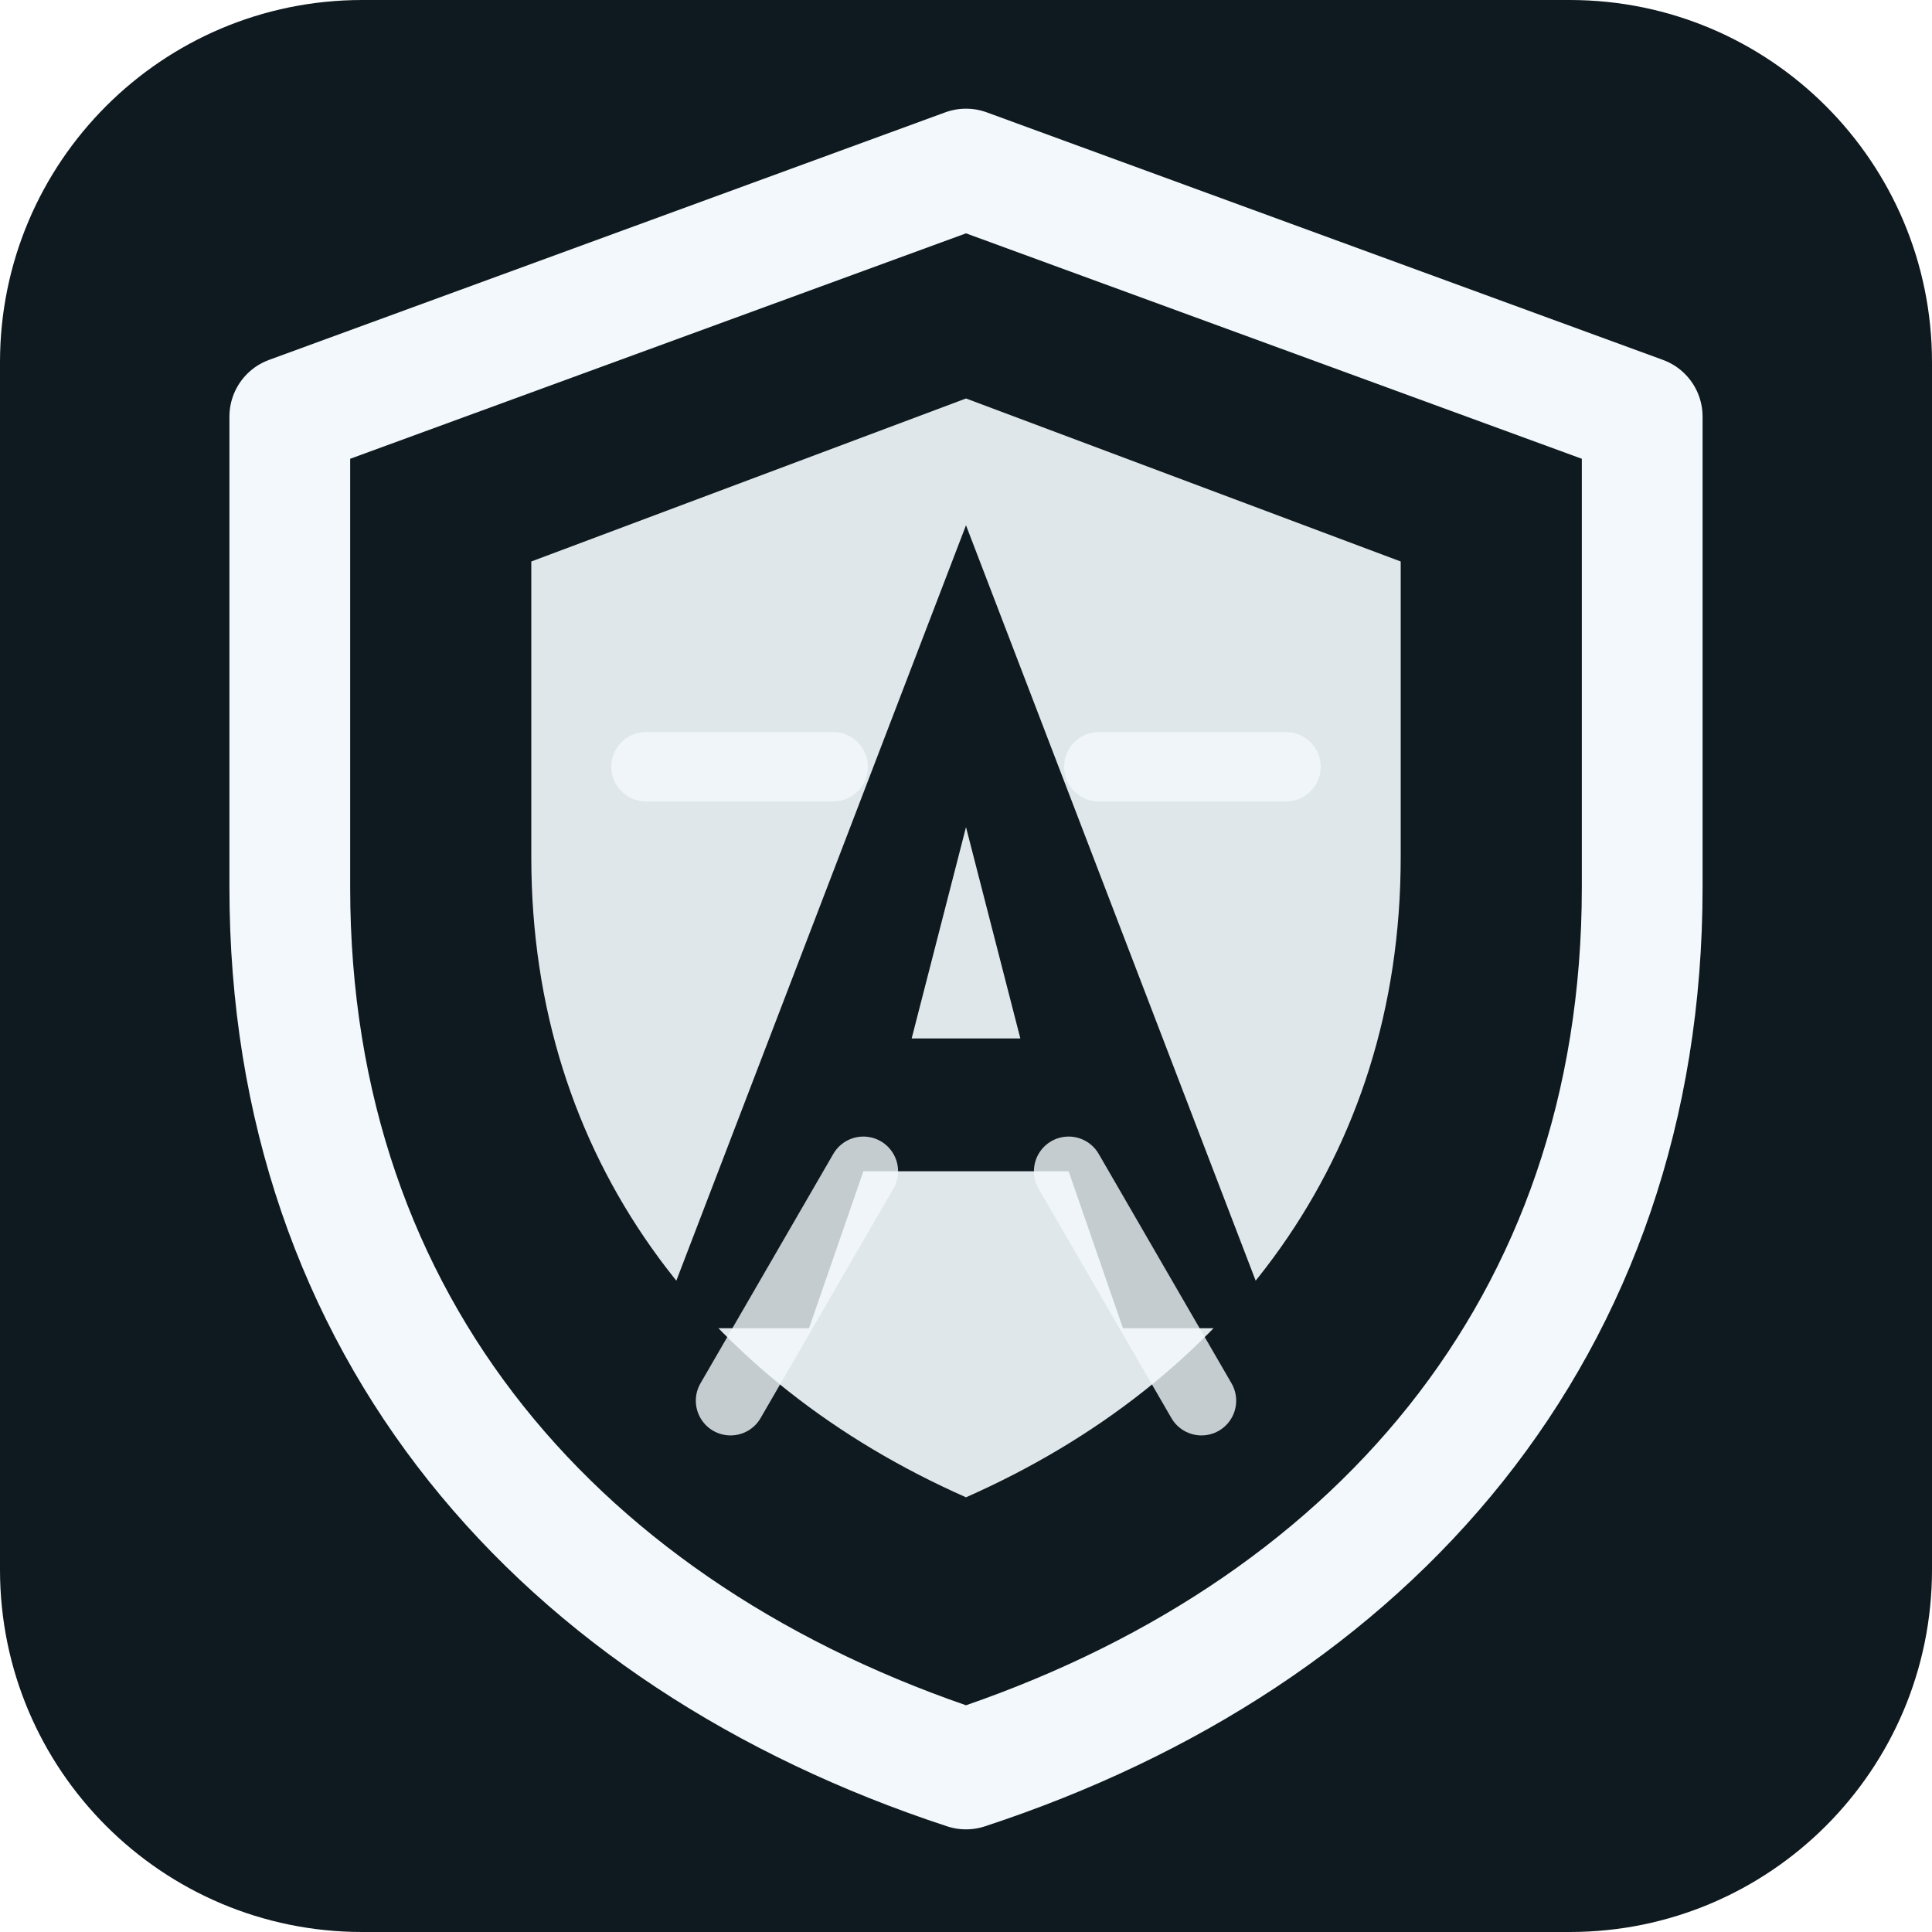
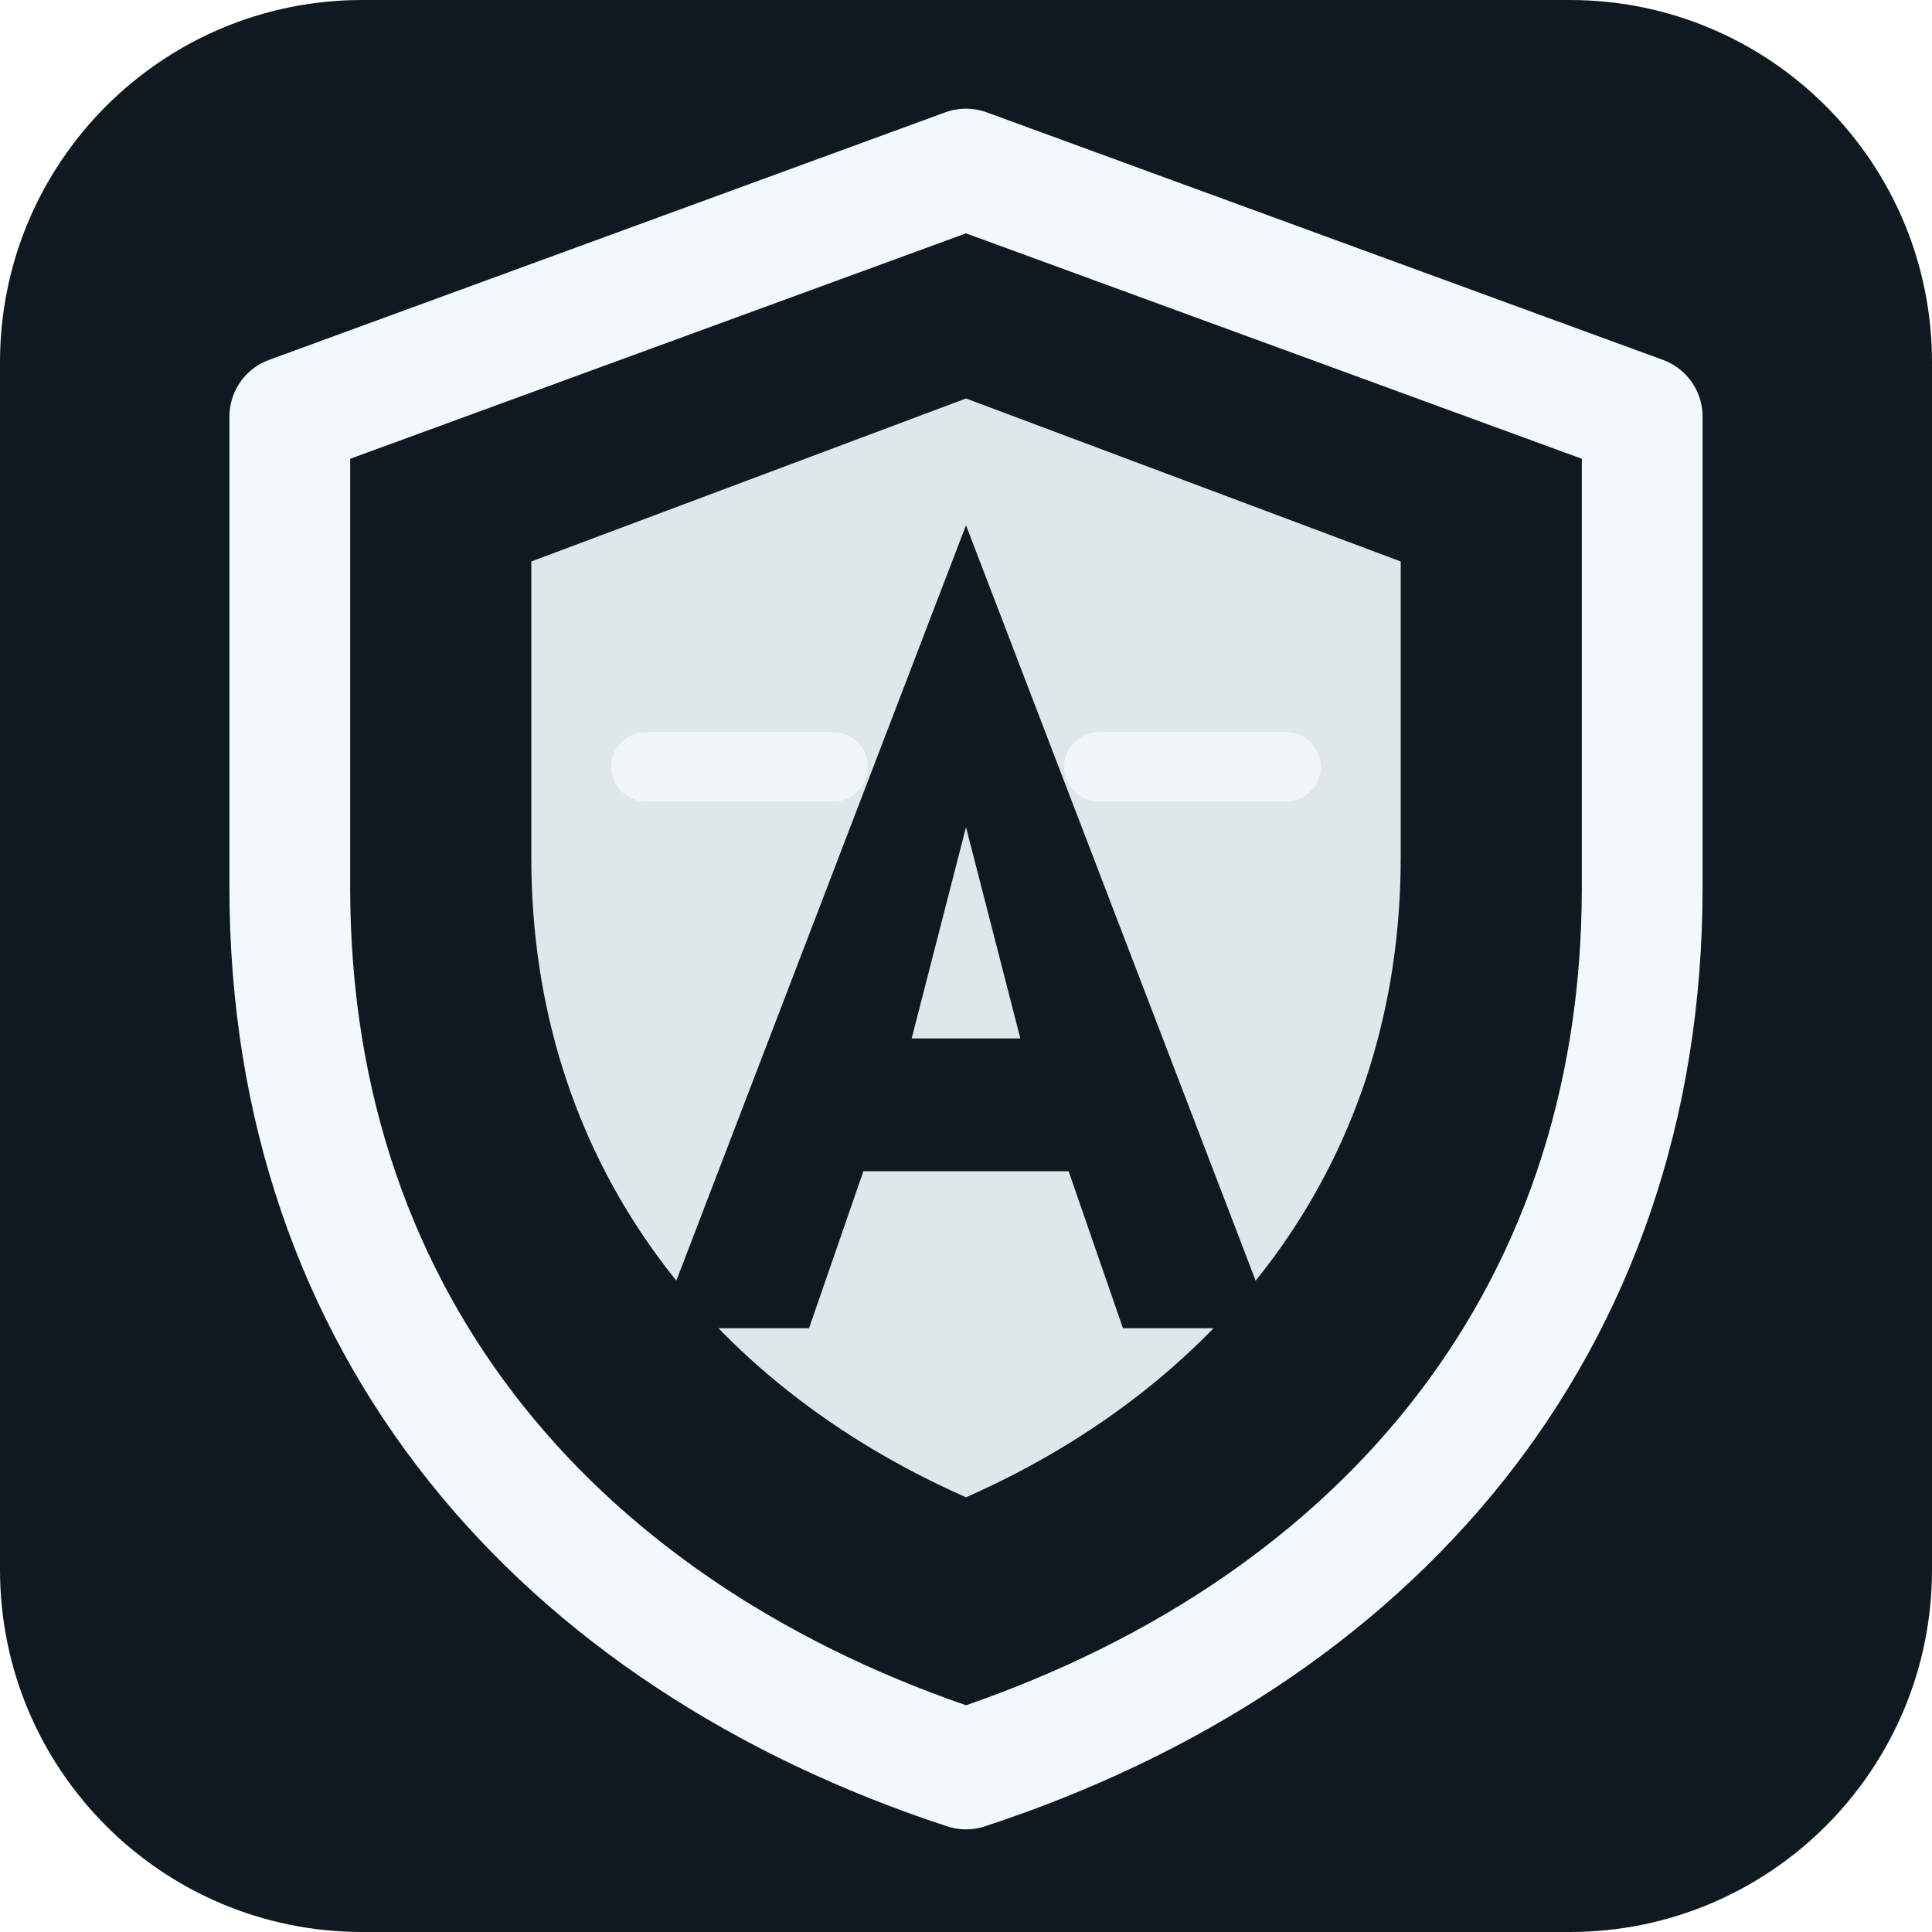
<svg xmlns="http://www.w3.org/2000/svg" width="96" height="96" viewBox="0 0 32 32">
  <rect width="32" height="32" rx="6" fill="#0f1a20" />
  <path d="M16 2.8 27.2 6.9v7.8c0 7.3-4.5 12.4-11.2 14.6C9.3 27.1 4.8 22 4.8 14.7V6.9L16 2.8Z" fill="none" stroke="#f2f8fb" stroke-width="2" stroke-linecap="round" stroke-linejoin="round" />
  <path d="M8.8 9.3 16 6.6l7.2 2.7v4.9c0 5-2.9 8.7-7.2 10.6-4.3-1.9-7.2-5.6-7.2-10.6V9.3Z" fill="#f2f8fb" fill-opacity=".92" />
  <path d="M16 8.7 21.1 22h-2.5l-.9-2.6h-3.4l-.9 2.6h-2.5L16 8.7Zm-.9 8.5h1.8L16 13.7l-.9 3.5Z" fill="#0f1a20" />
-   <path d="M10.7 12.7h3.1M18.2 12.7h3.1M12.1 23.2l2.2-3.8M19.9 23.2l-2.2-3.8" fill="none" stroke="#f2f8fb" stroke-width="1.15" stroke-linecap="round" stroke-linejoin="round" stroke-opacity=".8" />
+   <path d="M10.7 12.7h3.1M18.2 12.7h3.1" fill="none" stroke="#f2f8fb" stroke-width="1.15" stroke-linecap="round" stroke-linejoin="round" stroke-opacity=".8" />
</svg>
